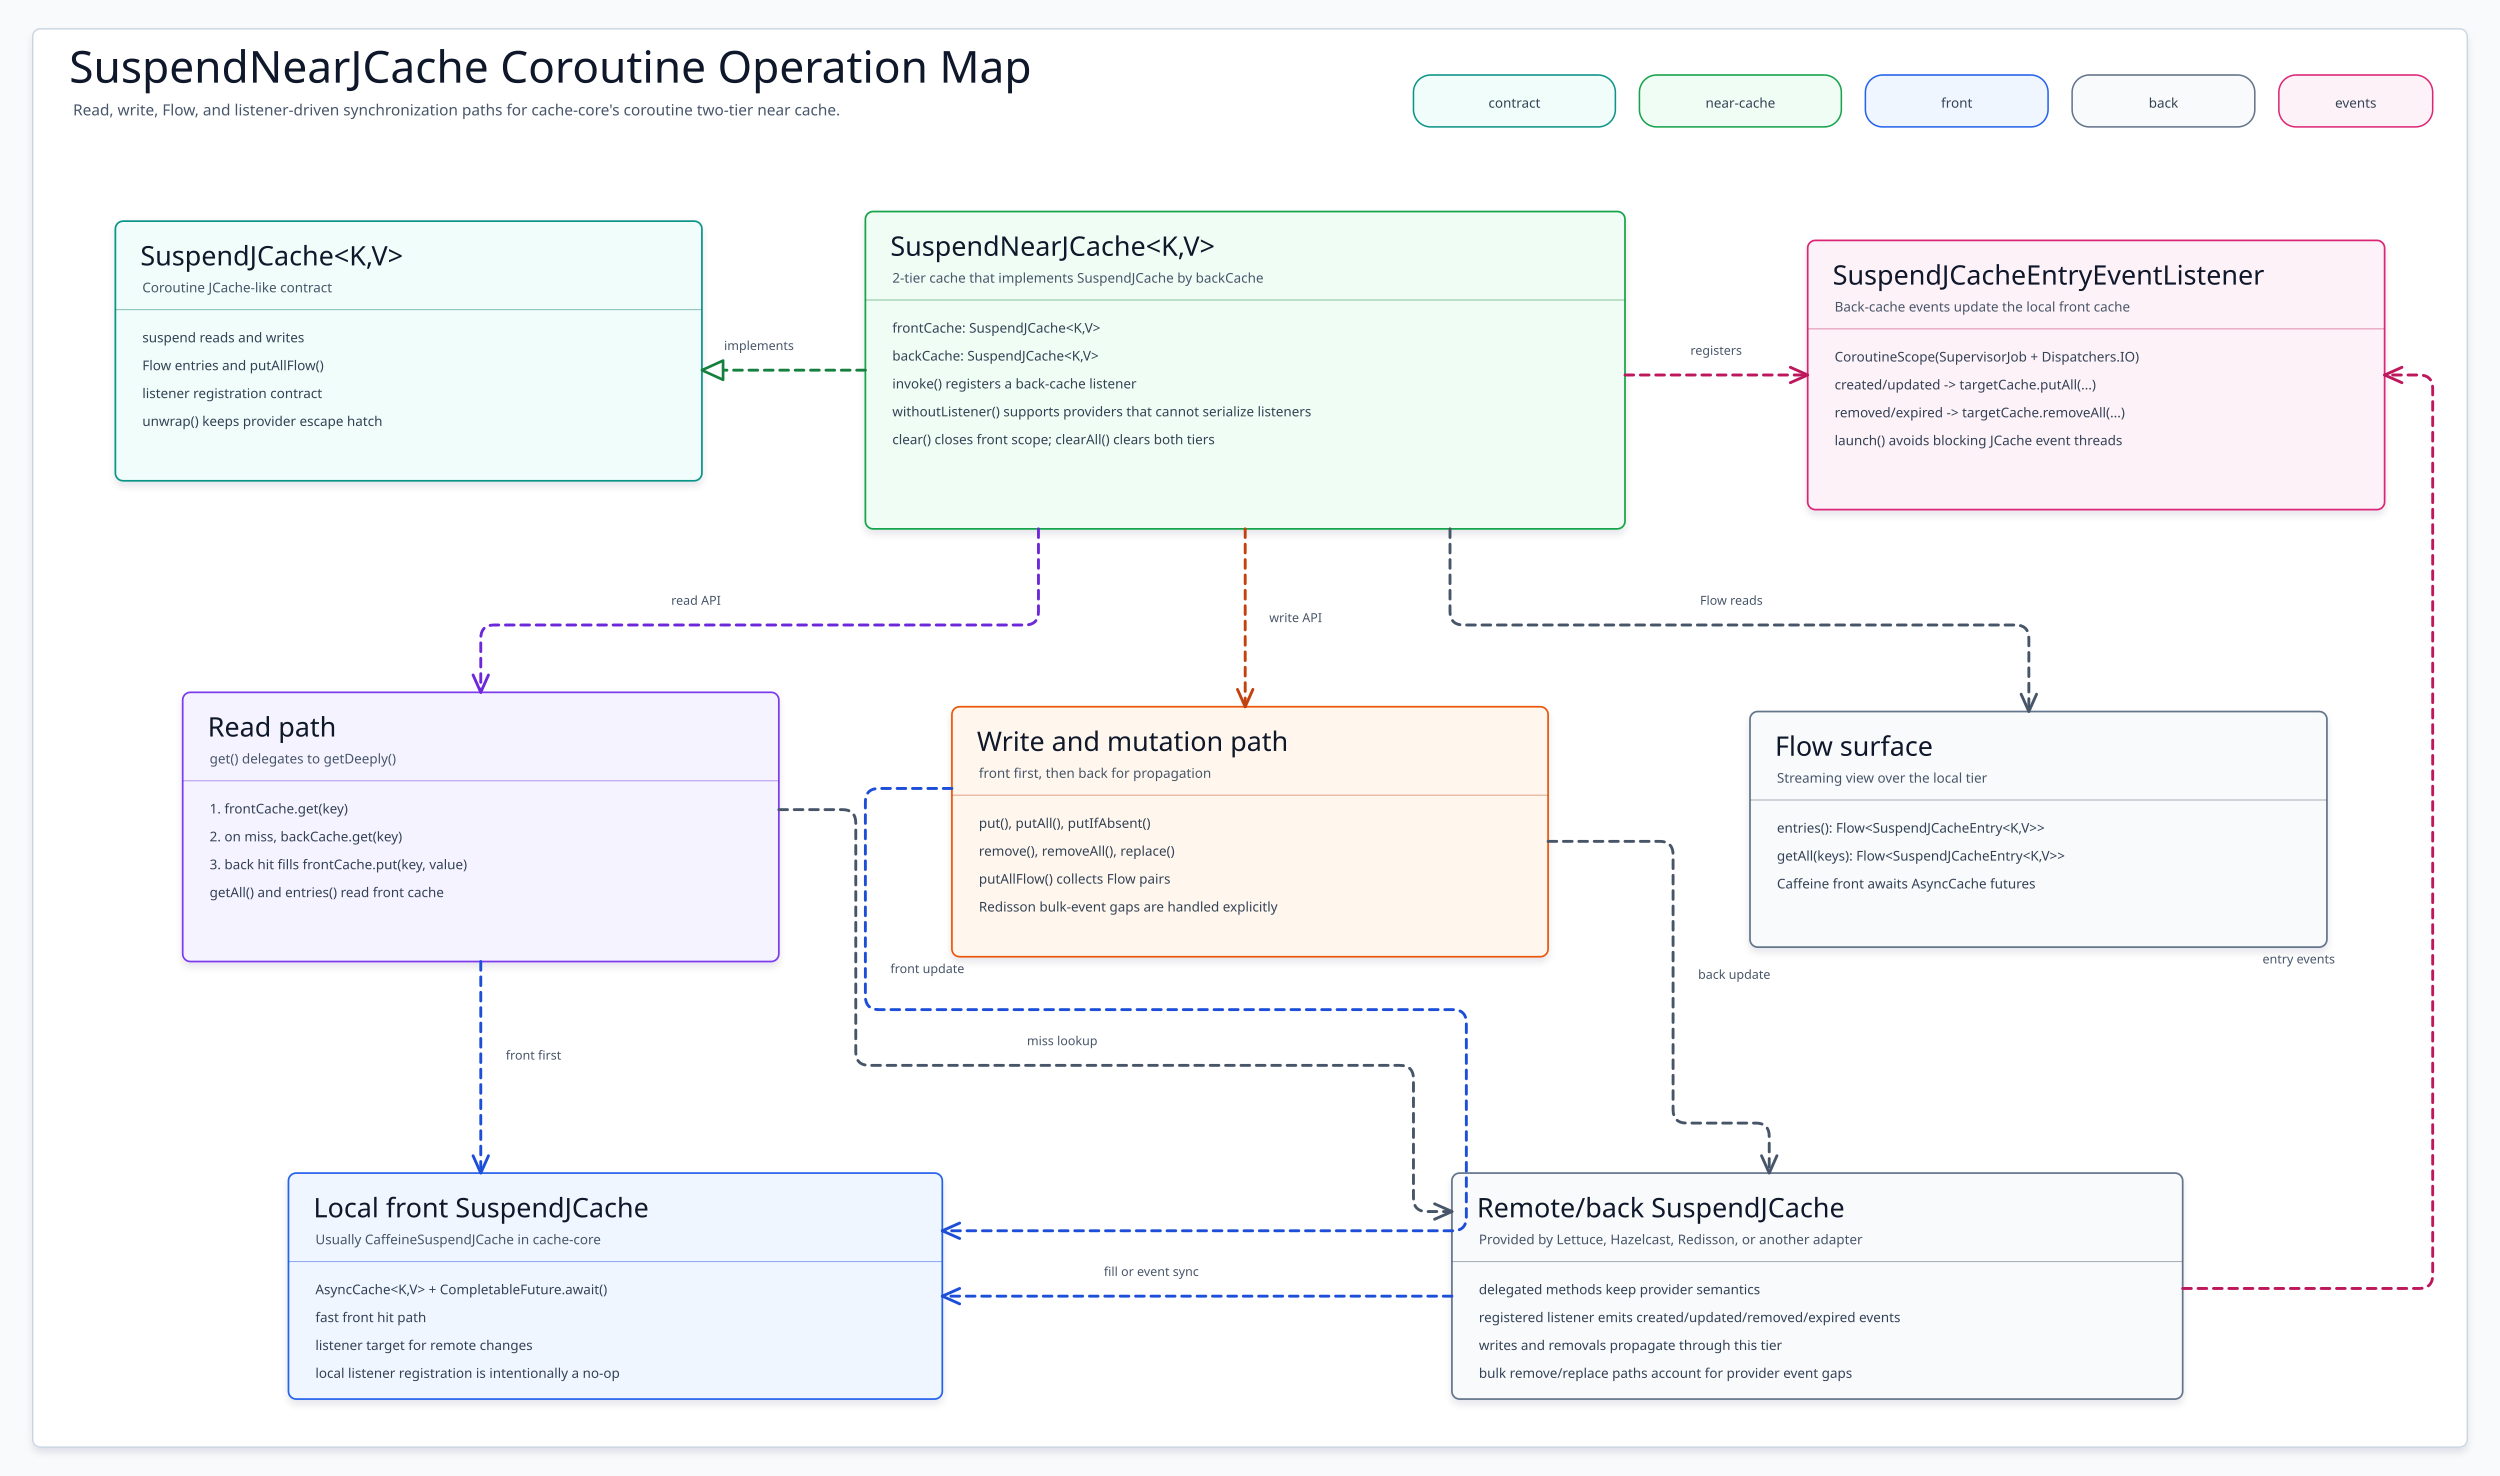
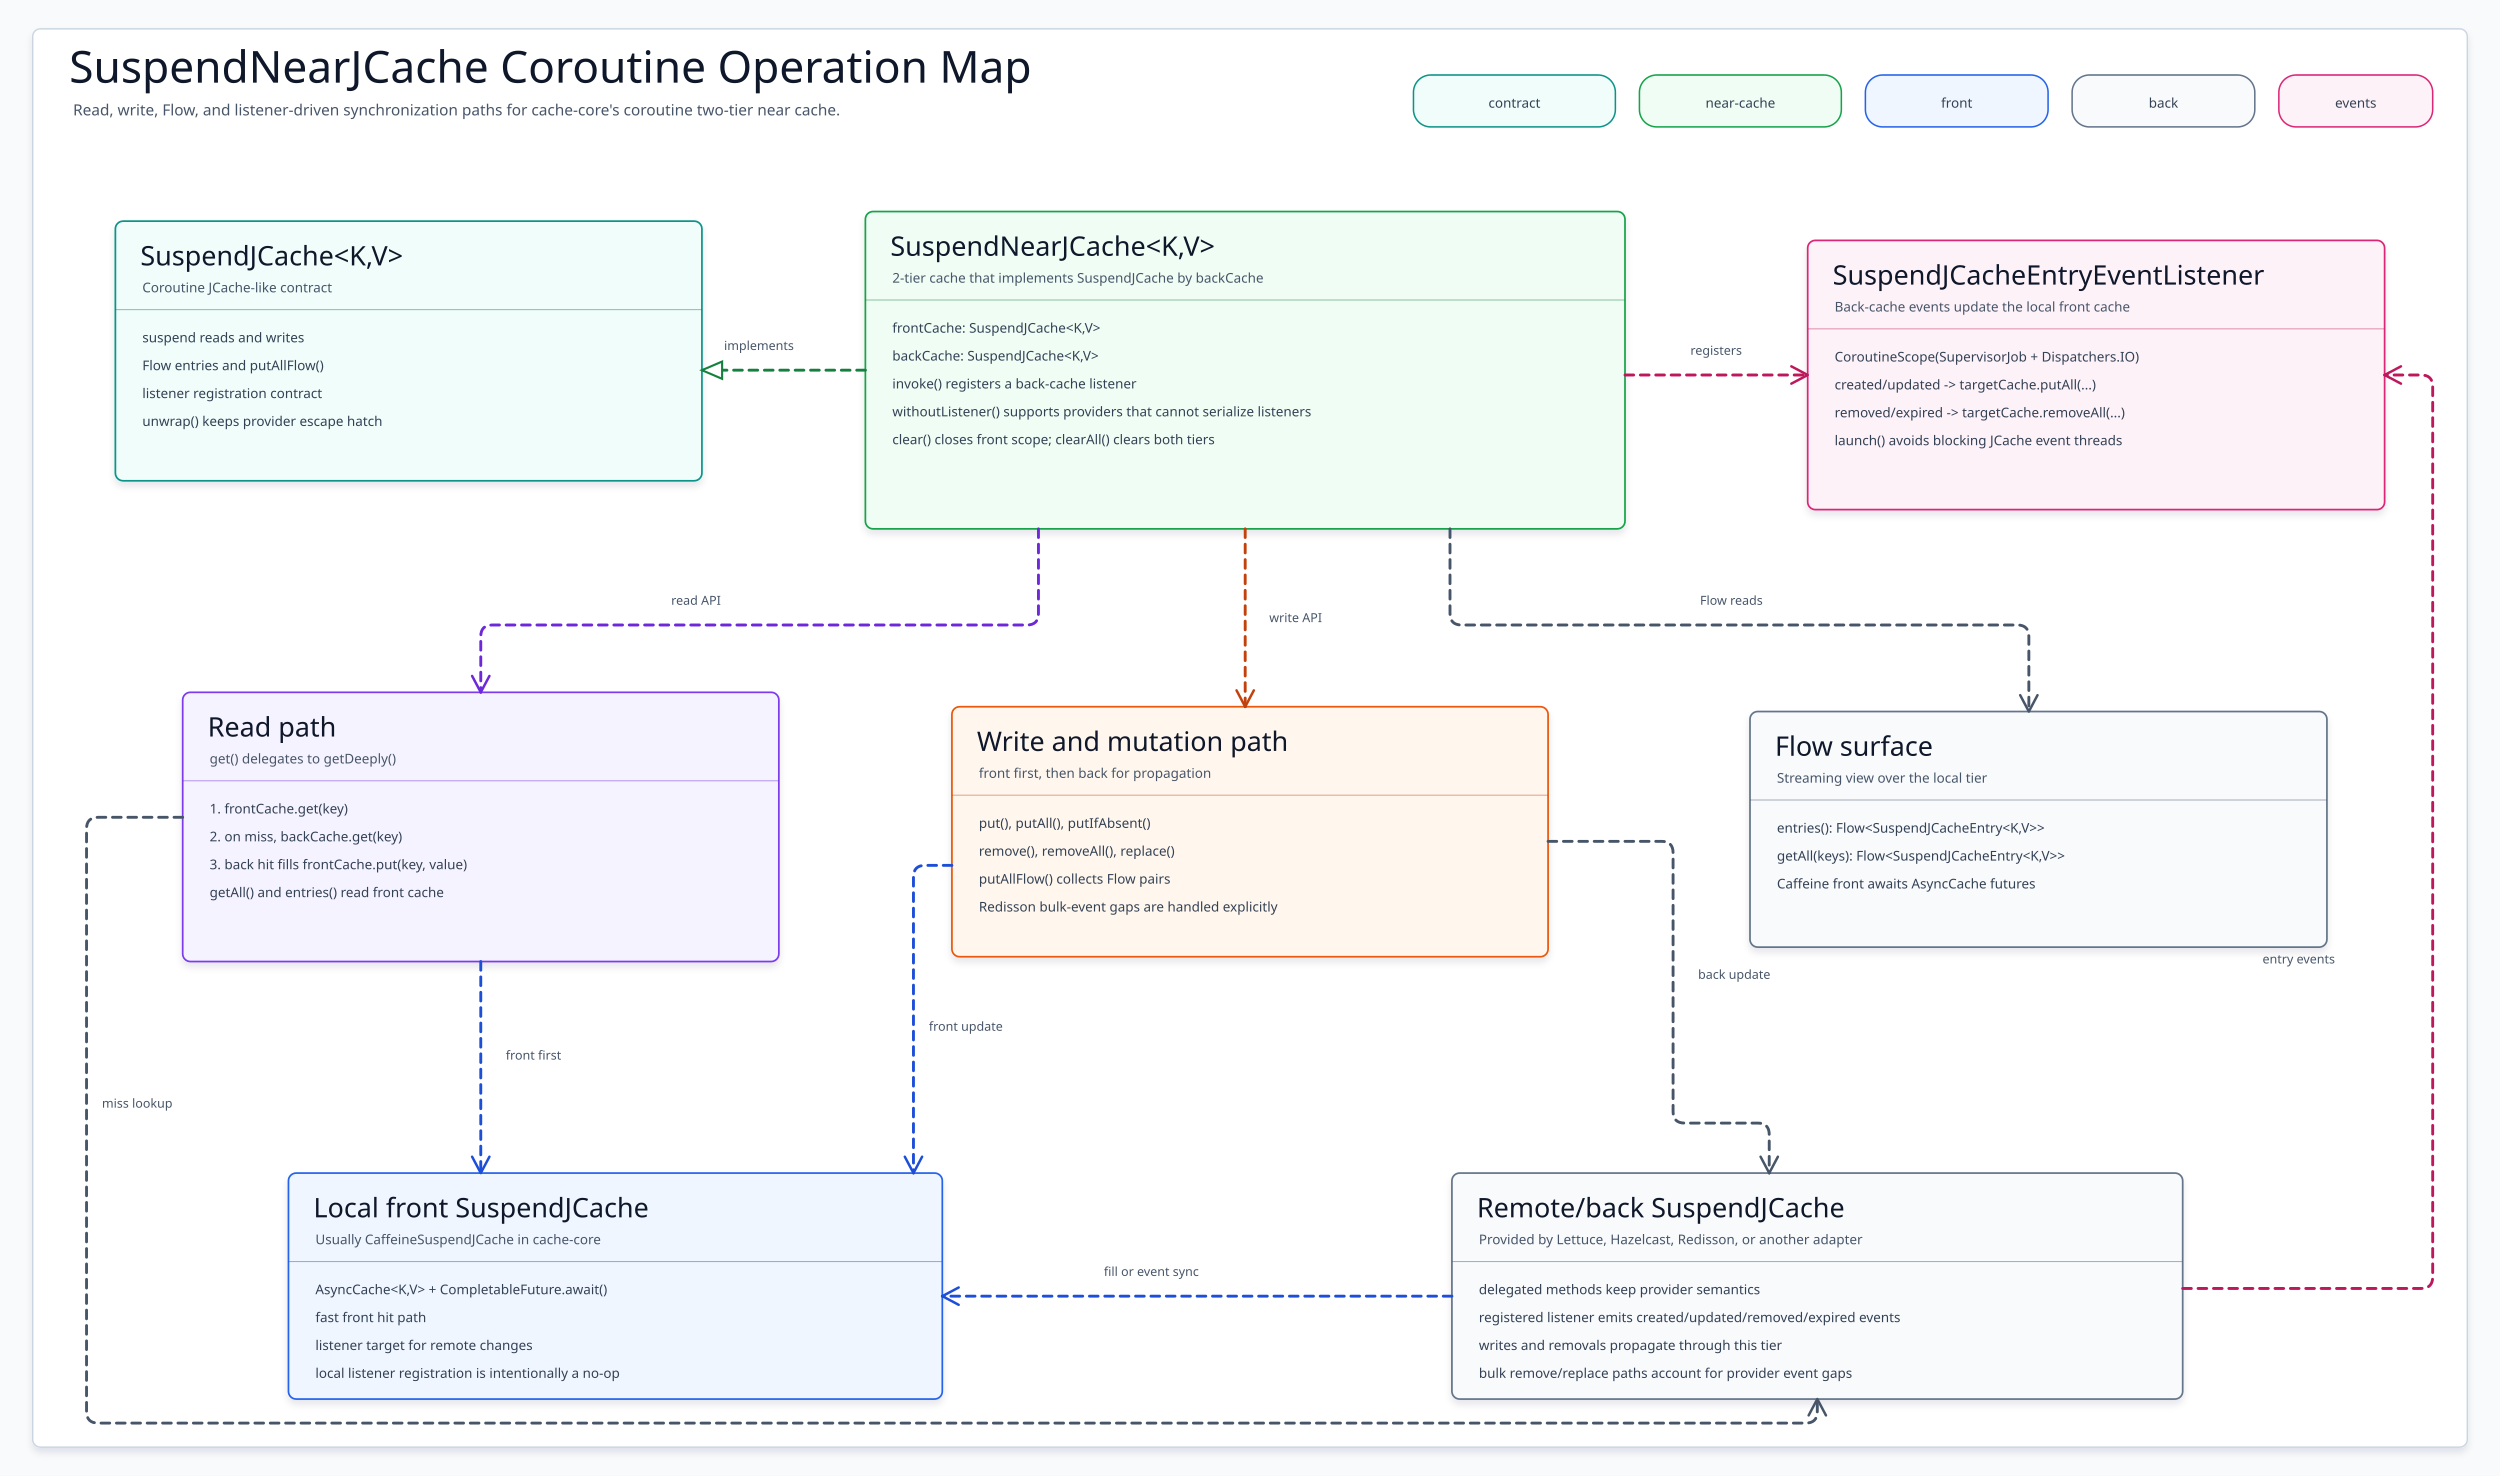
- <svg xmlns="http://www.w3.org/2000/svg" width="2600" height="1535" viewBox="0 0 2600 1535" role="img" aria-label="SuspendNearJCache Coroutine Operation Diagram">
+ <svg xmlns="http://www.w3.org/2000/svg" width="2600" height="1535" viewBox="0 0 2600 1535" role="img" aria-label="SuspendNearJCache Coroutine Operation Diagram" data-layout="operation-map" data-allow-grid="true">
  <defs>
    <filter id="shadow" x="-8%" y="-8%" width="116%" height="116%">
      <feDropShadow dx="0" dy="5" stdDeviation="4" flood-color="#0F172A" flood-opacity="0.10" />
    </filter>
    <marker id="arrow-teal" markerWidth="22" markerHeight="22" refX="19" refY="11" orient="auto" markerUnits="userSpaceOnUse">
-       <path stroke-dasharray="none" d="M 2 2 L 19 11 L 2 20" fill="none" stroke="#0F766E" stroke-width="2.6" stroke-linecap="round" stroke-linejoin="round" style="stroke-dasharray:none" />
-     </marker>
-     <marker id="triangle-teal" markerWidth="26" markerHeight="22" refX="23" refY="11" orient="auto" markerUnits="userSpaceOnUse" style="stroke-dasharray:none!important" stroke-dasharray="none">
-       <path d="M -2 -2 L 28 11 L -2 24 Z" fill="#FFFFFF" stroke="none" stroke-dasharray="none" style="stroke-dasharray:none!important" />
-       <path class="markerSolid" d="M 2 2 L 23 11 L 2 20 Z" fill="#FFFFFF" stroke="#0F766E" stroke-width="2.8" stroke-linejoin="round" stroke-linecap="butt" stroke-dasharray="none" style="stroke-dasharray:none!important" />
-     </marker>
-     <marker id="arrow-blue" markerWidth="18" markerHeight="18" refX="16" refY="9" orient="auto" markerUnits="userSpaceOnUse" overflow="visible" viewBox="0 0 18 18">
-       <path stroke-dasharray="none" d="M 3 3 L 16 9 L 3 15" fill="none" stroke="#1D4ED8" stroke-width="2.4" stroke-linecap="butt" stroke-linejoin="round" style="stroke-dasharray:none" />
-     </marker>
-     <marker id="triangle-blue" markerWidth="26" markerHeight="22" refX="23" refY="11" orient="auto" markerUnits="userSpaceOnUse" style="stroke-dasharray:none!important" stroke-dasharray="none">
-       <path d="M -2 -2 L 28 11 L -2 24 Z" fill="#FFFFFF" stroke="none" stroke-dasharray="none" style="stroke-dasharray:none!important" />
-       <path class="markerSolid" d="M 2 2 L 23 11 L 2 20 Z" fill="#FFFFFF" stroke="#1D4ED8" stroke-width="2.8" stroke-linejoin="round" stroke-linecap="butt" stroke-dasharray="none" style="stroke-dasharray:none!important" />
+       <path d="M 2 2 L 19 11 L 2 20" fill="none" stroke="#0F766E" stroke-width="2.6" stroke-linecap="round" stroke-linejoin="round" />
+     </marker>
+     <marker id="triangle-teal" markerWidth="26" markerHeight="22" refX="23" refY="11" orient="auto" markerUnits="userSpaceOnUse">
+       <path d="M 2 2 L 23 11 L 2 20 Z" fill="#FFFFFF" stroke="#0F766E" stroke-width="2.2" />
+     </marker>
+     <marker id="arrow-blue" markerWidth="22" markerHeight="22" refX="19" refY="11" orient="auto" markerUnits="userSpaceOnUse">
+       <path d="M 2 2 L 19 11 L 2 20" fill="none" stroke="#1D4ED8" stroke-width="2.6" stroke-linecap="round" stroke-linejoin="round" />
+     </marker>
+     <marker id="triangle-blue" markerWidth="26" markerHeight="22" refX="23" refY="11" orient="auto" markerUnits="userSpaceOnUse">
+       <path d="M 2 2 L 23 11 L 2 20 Z" fill="#FFFFFF" stroke="#1D4ED8" stroke-width="2.2" />
    </marker>
    <marker id="arrow-green" markerWidth="22" markerHeight="22" refX="19" refY="11" orient="auto" markerUnits="userSpaceOnUse">
-       <path stroke-dasharray="none" d="M 2 2 L 19 11 L 2 20" fill="none" stroke="#15803D" stroke-width="2.6" stroke-linecap="round" stroke-linejoin="round" style="stroke-dasharray:none" />
-     </marker>
-     <marker id="triangle-green" markerWidth="26" markerHeight="22" refX="23" refY="11" orient="auto" markerUnits="userSpaceOnUse" style="stroke-dasharray:none!important" stroke-dasharray="none">
-       <path d="M -2 -2 L 28 11 L -2 24 Z" fill="#FFFFFF" stroke="none" stroke-dasharray="none" style="stroke-dasharray:none!important" />
-       <path class="markerSolid" d="M 2 2 L 23 11 L 2 20 Z" fill="#FFFFFF" stroke="#15803D" stroke-width="2.8" stroke-linejoin="round" stroke-linecap="butt" stroke-dasharray="none" style="stroke-dasharray:none!important" />
-     </marker>
-     <marker id="arrow-amber" markerWidth="18" markerHeight="18" refX="16" refY="9" orient="auto" markerUnits="userSpaceOnUse" overflow="visible" viewBox="0 0 18 18">
-       <path stroke-dasharray="none" d="M 3 3 L 16 9 L 3 15" fill="none" stroke="#C2410C" stroke-width="2.4" stroke-linecap="butt" stroke-linejoin="round" style="stroke-dasharray:none" />
-     </marker>
-     <marker id="triangle-amber" markerWidth="26" markerHeight="22" refX="23" refY="11" orient="auto" markerUnits="userSpaceOnUse" style="stroke-dasharray:none!important" stroke-dasharray="none">
-       <path d="M -2 -2 L 28 11 L -2 24 Z" fill="#FFFFFF" stroke="none" stroke-dasharray="none" style="stroke-dasharray:none!important" />
-       <path class="markerSolid" d="M 2 2 L 23 11 L 2 20 Z" fill="#FFFFFF" stroke="#C2410C" stroke-width="2.8" stroke-linejoin="round" stroke-linecap="butt" stroke-dasharray="none" style="stroke-dasharray:none!important" />
-     </marker>
-     <marker id="arrow-pink" markerWidth="18" markerHeight="18" refX="16" refY="9" orient="auto" markerUnits="userSpaceOnUse" overflow="visible" viewBox="0 0 18 18">
-       <path stroke-dasharray="none" d="M 3 3 L 16 9 L 3 15" fill="none" stroke="#BE185D" stroke-width="2.4" stroke-linecap="butt" stroke-linejoin="round" style="stroke-dasharray:none" />
-     </marker>
-     <marker id="triangle-pink" markerWidth="26" markerHeight="22" refX="23" refY="11" orient="auto" markerUnits="userSpaceOnUse" style="stroke-dasharray:none!important" stroke-dasharray="none">
-       <path d="M -2 -2 L 28 11 L -2 24 Z" fill="#FFFFFF" stroke="none" stroke-dasharray="none" style="stroke-dasharray:none!important" />
-       <path class="markerSolid" d="M 2 2 L 23 11 L 2 20 Z" fill="#FFFFFF" stroke="#BE185D" stroke-width="2.8" stroke-linejoin="round" stroke-linecap="butt" stroke-dasharray="none" style="stroke-dasharray:none!important" />
-     </marker>
-     <marker id="arrow-purple" markerWidth="18" markerHeight="18" refX="16" refY="9" orient="auto" markerUnits="userSpaceOnUse" overflow="visible" viewBox="0 0 18 18">
-       <path stroke-dasharray="none" d="M 3 3 L 16 9 L 3 15" fill="none" stroke="#6D28D9" stroke-width="2.4" stroke-linecap="butt" stroke-linejoin="round" style="stroke-dasharray:none" />
-     </marker>
-     <marker id="triangle-purple" markerWidth="26" markerHeight="22" refX="23" refY="11" orient="auto" markerUnits="userSpaceOnUse" style="stroke-dasharray:none!important" stroke-dasharray="none">
-       <path d="M -2 -2 L 28 11 L -2 24 Z" fill="#FFFFFF" stroke="none" stroke-dasharray="none" style="stroke-dasharray:none!important" />
-       <path class="markerSolid" d="M 2 2 L 23 11 L 2 20 Z" fill="#FFFFFF" stroke="#6D28D9" stroke-width="2.8" stroke-linejoin="round" stroke-linecap="butt" stroke-dasharray="none" style="stroke-dasharray:none!important" />
-     </marker>
-     <marker id="arrow-slate" markerWidth="18" markerHeight="18" refX="16" refY="9" orient="auto" markerUnits="userSpaceOnUse" overflow="visible" viewBox="0 0 18 18">
-       <path stroke-dasharray="none" d="M 3 3 L 16 9 L 3 15" fill="none" stroke="#475569" stroke-width="2.4" stroke-linecap="butt" stroke-linejoin="round" style="stroke-dasharray:none" />
-     </marker>
-     <marker id="triangle-slate" markerWidth="26" markerHeight="22" refX="23" refY="11" orient="auto" markerUnits="userSpaceOnUse" style="stroke-dasharray:none!important" stroke-dasharray="none">
-       <path d="M -2 -2 L 28 11 L -2 24 Z" fill="#FFFFFF" stroke="none" stroke-dasharray="none" style="stroke-dasharray:none!important" />
-       <path class="markerSolid" d="M 2 2 L 23 11 L 2 20 Z" fill="#FFFFFF" stroke="#475569" stroke-width="2.8" stroke-linejoin="round" stroke-linecap="butt" stroke-dasharray="none" style="stroke-dasharray:none!important" />
+       <path d="M 2 2 L 19 11 L 2 20" fill="none" stroke="#15803D" stroke-width="2.6" stroke-linecap="round" stroke-linejoin="round" />
+     </marker>
+     <marker id="triangle-green" markerWidth="26" markerHeight="22" refX="23" refY="11" orient="auto" markerUnits="userSpaceOnUse">
+       <path d="M 2 2 L 23 11 L 2 20 Z" fill="#FFFFFF" stroke="#15803D" stroke-width="2.2" />
+     </marker>
+     <marker id="arrow-amber" markerWidth="22" markerHeight="22" refX="19" refY="11" orient="auto" markerUnits="userSpaceOnUse">
+       <path d="M 2 2 L 19 11 L 2 20" fill="none" stroke="#C2410C" stroke-width="2.6" stroke-linecap="round" stroke-linejoin="round" />
+     </marker>
+     <marker id="triangle-amber" markerWidth="26" markerHeight="22" refX="23" refY="11" orient="auto" markerUnits="userSpaceOnUse">
+       <path d="M 2 2 L 23 11 L 2 20 Z" fill="#FFFFFF" stroke="#C2410C" stroke-width="2.2" />
+     </marker>
+     <marker id="arrow-pink" markerWidth="22" markerHeight="22" refX="19" refY="11" orient="auto" markerUnits="userSpaceOnUse">
+       <path d="M 2 2 L 19 11 L 2 20" fill="none" stroke="#BE185D" stroke-width="2.6" stroke-linecap="round" stroke-linejoin="round" />
+     </marker>
+     <marker id="triangle-pink" markerWidth="26" markerHeight="22" refX="23" refY="11" orient="auto" markerUnits="userSpaceOnUse">
+       <path d="M 2 2 L 23 11 L 2 20 Z" fill="#FFFFFF" stroke="#BE185D" stroke-width="2.2" />
+     </marker>
+     <marker id="arrow-purple" markerWidth="22" markerHeight="22" refX="19" refY="11" orient="auto" markerUnits="userSpaceOnUse">
+       <path d="M 2 2 L 19 11 L 2 20" fill="none" stroke="#6D28D9" stroke-width="2.6" stroke-linecap="round" stroke-linejoin="round" />
+     </marker>
+     <marker id="triangle-purple" markerWidth="26" markerHeight="22" refX="23" refY="11" orient="auto" markerUnits="userSpaceOnUse">
+       <path d="M 2 2 L 23 11 L 2 20 Z" fill="#FFFFFF" stroke="#6D28D9" stroke-width="2.2" />
+     </marker>
+     <marker id="arrow-slate" markerWidth="22" markerHeight="22" refX="19" refY="11" orient="auto" markerUnits="userSpaceOnUse">
+       <path d="M 2 2 L 19 11 L 2 20" fill="none" stroke="#475569" stroke-width="2.6" stroke-linecap="round" stroke-linejoin="round" />
+     </marker>
+     <marker id="triangle-slate" markerWidth="26" markerHeight="22" refX="23" refY="11" orient="auto" markerUnits="userSpaceOnUse">
+       <path d="M 2 2 L 23 11 L 2 20 Z" fill="#FFFFFF" stroke="#475569" stroke-width="2.2" />
    </marker>
    <style>
    svg{font-family:"Architects Daughter","Comic Mono","Comic Sans MS",ui-sans-serif,system-ui,sans-serif}
    .canvas{fill:#F8FAFC}.frame{fill:#FFFFFF;stroke:#CBD5E1;stroke-width:1.5;filter:url(#shadow)}
    .title{font-family:"Architects Daughter";font-size:46px;fill:#0F172A}.subtitle{font-family:"Comic Mono";font-size:16px;fill:#475569}
    .chip{stroke-width:1.6}.chipText{font-family:"Comic Mono";font-size:14px;fill:#334155}
    .card{stroke-width:1.8;filter:url(#shadow)}.cardTitle{font-family:"Architects Daughter";font-size:28px;fill:#0F172A}.cardSub{font-family:"Comic Mono";font-size:14px;fill:#475569}
    .line{font-family:"Comic Mono";font-size:14px;fill:#334155}.divider{stroke-width:1.1;opacity:.45}
    .edge{fill:none;stroke-width:3;stroke-linecap:round;stroke-linejoin:round}.dashed{stroke-dasharray:9 7}.edgeLabel{font-family:"Comic Mono";font-size:13px;fill:#475569}
  </style>
  </defs>
  <rect class="canvas" width="2600" height="1535" />
  <rect class="frame" x="34" y="30" width="2532" height="1475" rx="8" />
  <text class="title" x="72" y="86">SuspendNearJCache Coroutine Operation Map</text>
  <text class="subtitle" x="76" y="120">Read, write, Flow, and listener-driven synchronization paths for cache-core's coroutine two-tier near cache.</text>
  <g>
    <rect class="chip" x="1470" y="78" width="210" height="54" rx="18" fill="#F0FDFA" stroke="#0D9488" />
    <text class="chipText" x="1575" y="112" text-anchor="middle">contract</text>
  </g>
  <g>
    <rect class="chip" x="1705" y="78" width="210" height="54" rx="18" fill="#F0FDF4" stroke="#16A34A" />
    <text class="chipText" x="1810" y="112" text-anchor="middle">near-cache</text>
  </g>
  <g>
    <rect class="chip" x="1940" y="78" width="190" height="54" rx="18" fill="#EFF6FF" stroke="#2563EB" />
    <text class="chipText" x="2035" y="112" text-anchor="middle">front</text>
  </g>
  <g>
    <rect class="chip" x="2155" y="78" width="190" height="54" rx="18" fill="#F8FAFC" stroke="#64748B" />
    <text class="chipText" x="2250" y="112" text-anchor="middle">back</text>
  </g>
  <g>
    <rect class="chip" x="2370" y="78" width="160" height="54" rx="18" fill="#FDF2F8" stroke="#DB2777" />
    <text class="chipText" x="2450" y="112" text-anchor="middle">events</text>
  </g>
  <g id="SuspendJCache">
    <rect class="card" x="120" y="230" width="610" height="270" rx="8" fill="#F0FDFA" stroke="#0D9488" />
    <text class="cardTitle" x="146" y="276">SuspendJCache&lt;K,V&gt;</text>
    <text class="cardSub" x="148" y="304">Coroutine JCache-like contract</text>
    <path class="divider" d="M120 322H730" stroke="#0F766E" />
    <text class="line" x="148" y="356">suspend reads and writes</text>
    <text class="line" x="148" y="385">Flow entries and putAllFlow()</text>
    <text class="line" x="148" y="414">listener registration contract</text>
    <text class="line" x="148" y="443">unwrap() keeps provider escape hatch</text>
  </g>
  <g id="SuspendNearJCache">
    <rect class="card" x="900" y="220" width="790" height="330" rx="8" fill="#F0FDF4" stroke="#16A34A" />
    <text class="cardTitle" x="926" y="266">SuspendNearJCache&lt;K,V&gt;</text>
    <text class="cardSub" x="928" y="294">2-tier cache that implements SuspendJCache by backCache</text>
    <path class="divider" d="M900 312H1690" stroke="#15803D" />
    <text class="line" x="928" y="346">frontCache: SuspendJCache&lt;K,V&gt;</text>
    <text class="line" x="928" y="375">backCache: SuspendJCache&lt;K,V&gt;</text>
    <text class="line" x="928" y="404">invoke() registers a back-cache listener</text>
    <text class="line" x="928" y="433">withoutListener() supports providers that cannot serialize listeners</text>
    <text class="line" x="928" y="462">clear() closes front scope; clearAll() clears both tiers</text>
  </g>
  <g id="Listener">
    <rect class="card" x="1880" y="250" width="600" height="280" rx="8" fill="#FDF2F8" stroke="#DB2777" />
    <text class="cardTitle" x="1906" y="296">SuspendJCacheEntryEventListener</text>
    <text class="cardSub" x="1908" y="324">Back-cache events update the local front cache</text>
    <path class="divider" d="M1880 342H2480" stroke="#BE185D" />
    <text class="line" x="1908" y="376">CoroutineScope(SupervisorJob + Dispatchers.IO)</text>
    <text class="line" x="1908" y="405">created/updated -&gt; targetCache.putAll(...)</text>
    <text class="line" x="1908" y="434">removed/expired -&gt; targetCache.removeAll(...)</text>
    <text class="line" x="1908" y="463">launch() avoids blocking JCache event threads</text>
  </g>
  <g id="ReadPath">
    <rect class="card" x="190" y="720" width="620" height="280" rx="8" fill="#F5F3FF" stroke="#7C3AED" />
    <text class="cardTitle" x="216" y="766">Read path</text>
    <text class="cardSub" x="218" y="794">get() delegates to getDeeply()</text>
    <path class="divider" d="M190 812H810" stroke="#6D28D9" />
    <text class="line" x="218" y="846">1. frontCache.get(key)</text>
    <text class="line" x="218" y="875">2. on miss, backCache.get(key)</text>
    <text class="line" x="218" y="904">3. back hit fills frontCache.put(key, value)</text>
    <text class="line" x="218" y="933">getAll() and entries() read front cache</text>
  </g>
  <g id="WritePath">
    <rect class="card" x="990" y="735" width="620" height="260" rx="8" fill="#FFF7ED" stroke="#EA580C" />
    <text class="cardTitle" x="1016" y="781">Write and mutation path</text>
    <text class="cardSub" x="1018" y="809">front first, then back for propagation</text>
    <path class="divider" d="M990 827H1610" stroke="#C2410C" />
    <text class="line" x="1018" y="861">put(), putAll(), putIfAbsent()</text>
    <text class="line" x="1018" y="890">remove(), removeAll(), replace()</text>
    <text class="line" x="1018" y="919">putAllFlow() collects Flow pairs</text>
    <text class="line" x="1018" y="948">Redisson bulk-event gaps are handled explicitly</text>
  </g>
  <g id="FlowPath">
    <rect class="card" x="1820" y="740" width="600" height="245" rx="8" fill="#F8FAFC" stroke="#64748B" />
    <text class="cardTitle" x="1846" y="786">Flow surface</text>
    <text class="cardSub" x="1848" y="814">Streaming view over the local tier</text>
    <path class="divider" d="M1820 832H2420" stroke="#475569" />
    <text class="line" x="1848" y="866">entries(): Flow&lt;SuspendJCacheEntry&lt;K,V&gt;&gt;</text>
    <text class="line" x="1848" y="895">getAll(keys): Flow&lt;SuspendJCacheEntry&lt;K,V&gt;&gt;</text>
    <text class="line" x="1848" y="924">Caffeine front awaits AsyncCache futures</text>
  </g>
  <g id="FrontCache">
    <rect class="card" x="300" y="1220" width="680" height="235" rx="8" fill="#EFF6FF" stroke="#2563EB" />
    <text class="cardTitle" x="326" y="1266">Local front SuspendJCache</text>
    <text class="cardSub" x="328" y="1294">Usually CaffeineSuspendJCache in cache-core</text>
    <path class="divider" d="M300 1312H980" stroke="#1D4ED8" />
    <text class="line" x="328" y="1346">AsyncCache&lt;K,V&gt; + CompletableFuture.await()</text>
    <text class="line" x="328" y="1375">fast front hit path</text>
    <text class="line" x="328" y="1404">listener target for remote changes</text>
    <text class="line" x="328" y="1433">local listener registration is intentionally a no-op</text>
  </g>
  <g id="BackCache">
    <rect class="card" x="1510" y="1220" width="760" height="235" rx="8" fill="#F8FAFC" stroke="#64748B" />
    <text class="cardTitle" x="1536" y="1266">Remote/back SuspendJCache</text>
    <text class="cardSub" x="1538" y="1294">Provided by Lettuce, Hazelcast, Redisson, or another adapter</text>
    <path class="divider" d="M1510 1312H2270" stroke="#475569" />
    <text class="line" x="1538" y="1346">delegated methods keep provider semantics</text>
    <text class="line" x="1538" y="1375">registered listener emits created/updated/removed/expired events</text>
    <text class="line" x="1538" y="1404">writes and removals propagate through this tier</text>
    <text class="line" x="1538" y="1433">bulk remove/replace paths account for provider event gaps</text>
  </g>
  <g data-from="SuspendNearJCache" data-to="SuspendJCache">
-     <path class="edge dashed" d="M900 385 L730 385" stroke="#15803D" />
-     <polygon points="730,385 752,375 752,395" fill="#FFFFFF" stroke="none" />
-     <polygon class="markerSolid" points="730,385 752,375 752,395" fill="#FFFFFF" stroke="#15803D" stroke-width="2.8" stroke-linejoin="round" stroke-linecap="butt" stroke-dasharray="none" style="stroke-dasharray:none!important" />
+     <path class="edge dashed" d="M900 385 L730 385" stroke="#15803D" marker-end="url(#triangle-green)" />
    <text class="edgeLabel" x="753" y="364">implements</text>
  </g>
  <g data-from="SuspendNearJCache" data-to="Listener">
-     <path class="edge dashed" d="M1690 390 L1880 390" stroke="#BE185D" />
-     <polyline points="1862,398 1880,390 1862,382" fill="none" stroke="#BE185D" stroke-width="3" stroke-linecap="round" stroke-linejoin="round" stroke-dasharray="none" style="stroke-dasharray:none!important" />
+     <path class="edge dashed" d="M1690 390 L1880 390" stroke="#BE185D" marker-end="url(#arrow-pink)" />
    <text class="edgeLabel" x="1758" y="369">registers</text>
  </g>
  <g data-from="SuspendNearJCache" data-to="ReadPath">
-     <path class="edge dashed" d="M 1080 550 L 1080 636 Q 1080 650 1066 650 L 514 650 Q 500 650 500 664 L 500 720" stroke="#6D28D9" stroke-linecap="round" stroke-linejoin="round" />
-     <polyline points="492,702 500,720 508,702" fill="none" stroke="#6D28D9" stroke-width="3" stroke-linecap="round" stroke-linejoin="round" stroke-dasharray="none" style="stroke-dasharray:none!important" />
+     <path class="edge dashed" d="M1080 550 L1080 638 Q1080 650 1068 650 L512 650 Q500 650 500 662 L500 720" stroke="#6D28D9" marker-end="url(#arrow-purple)" />
    <text class="edgeLabel" x="698" y="629">read API</text>
  </g>
  <g data-from="SuspendNearJCache" data-to="WritePath">
-     <path class="edge dashed" d="M1295 550 L1295 735" stroke="#C2410C" />
-     <polyline points="1287,717 1295,735 1303,717" fill="none" stroke="#C2410C" stroke-width="3" stroke-linecap="round" stroke-linejoin="round" stroke-dasharray="none" style="stroke-dasharray:none!important" />
+     <path class="edge dashed" d="M1295 550 L1295 735" stroke="#C2410C" marker-end="url(#arrow-amber)" />
    <text class="edgeLabel" x="1320" y="647">write API</text>
  </g>
  <g data-from="SuspendNearJCache" data-to="FlowPath">
-     <path class="edge dashed" d="M 1508 550 L 1508 636 Q 1508 650 1522 650 L 2096 650 Q 2110 650 2110 664 L 2110 740" stroke="#475569" stroke-linecap="round" stroke-linejoin="round" />
-     <polyline points="2102,722 2110,740 2118,722" fill="none" stroke="#475569" stroke-width="3" stroke-linecap="round" stroke-linejoin="round" stroke-dasharray="none" style="stroke-dasharray:none!important" />
+     <path class="edge dashed" d="M1508 550 L1508 638 Q1508 650 1520 650 L2098 650 Q2110 650 2110 662 L2110 740" stroke="#475569" marker-end="url(#arrow-slate)" />
    <text class="edgeLabel" x="1768" y="629">Flow reads</text>
  </g>
  <g data-from="ReadPath" data-to="FrontCache">
-     <path class="edge dashed" d="M500 1000 L500 1220" stroke="#1D4ED8" />
-     <polyline points="492,1202 500,1220 508,1202" fill="none" stroke="#1D4ED8" stroke-width="3" stroke-linecap="round" stroke-linejoin="round" stroke-dasharray="none" style="stroke-dasharray:none!important" />
+     <path class="edge dashed" d="M500 1000 L500 1220" stroke="#1D4ED8" marker-end="url(#arrow-blue)" />
    <text class="edgeLabel" x="526" y="1102">front first</text>
  </g>
  <g data-from="WritePath" data-to="FrontCache">
-     <path class="edge dashed" d="M 990 820 L 914 820 Q 900 820 900 834 L 900 1036 Q 900 1050 914 1050 L 1511 1050 Q 1525 1050 1525 1064 L 1525 1266 Q 1525 1280 1511 1280 L 980 1280" stroke="#1D4ED8" stroke-linecap="round" stroke-linejoin="round" />
-     <polyline points="998,1272 980,1280 998,1288" fill="none" stroke="#1D4ED8" stroke-width="3" stroke-linecap="round" stroke-linejoin="round" stroke-dasharray="none" style="stroke-dasharray:none!important" />
-     <text class="edgeLabel" x="926" y="1012">front update</text>
+     <path class="edge dashed" d="M990 900 L962 900 Q950 900 950 912 L950 1220" stroke="#1D4ED8" marker-end="url(#arrow-blue)" />
+     <text class="edgeLabel" x="966" y="1072">front update</text>
  </g>
  <g data-from="WritePath" data-to="BackCache">
-     <path class="edge dashed" d="M 1610 875 L 1726 875 Q 1740 875 1740 889 L 1740 1154 Q 1740 1168 1754 1168 L 1826 1168 Q 1840 1168 1840 1182 L 1840 1220" stroke="#475569" stroke-linecap="round" stroke-linejoin="round" />
-     <polyline points="1832,1202 1840,1220 1848,1202" fill="none" stroke="#475569" stroke-width="3" stroke-linecap="round" stroke-linejoin="round" stroke-dasharray="none" style="stroke-dasharray:none!important" />
+     <path class="edge dashed" d="M1610 875 L1728 875 Q1740 875 1740 887 L1740 1156 Q1740 1168 1752 1168 L1828 1168 Q1840 1168 1840 1180 L1840 1220" stroke="#475569" marker-end="url(#arrow-slate)" />
    <text class="edgeLabel" x="1766" y="1018">back update</text>
  </g>
  <g data-from="ReadPath" data-to="BackCache">
-     <path class="edge dashed" d="M 810 842 L 876 842 Q 890 842 890 856 L 890 1094 Q 890 1108 904 1108 L 1456 1108 Q 1470 1108 1470 1122 L 1470 1246 Q 1470 1260 1484 1260 L 1510 1260" stroke="#475569" stroke-linecap="round" stroke-linejoin="round" />
-     <polyline points="1492,1268 1510,1260 1492,1252" fill="none" stroke="#475569" stroke-width="3" stroke-linecap="round" stroke-linejoin="round" stroke-dasharray="none" style="stroke-dasharray:none!important" />
-     <text class="edgeLabel" x="1068" y="1087">miss lookup</text>
+     <path class="edge dashed" d="M190 850 L102 850 Q90 850 90 862 L90 1468 Q90 1480 102 1480 L1878 1480 Q1890 1480 1890 1468 L1890 1455" stroke="#475569" marker-end="url(#arrow-slate)" />
+     <text class="edgeLabel" x="106" y="1152">miss lookup</text>
  </g>
  <g data-from="BackCache" data-to="FrontCache">
-     <path class="edge dashed" d="M1510 1348 L1220 1348 L980 1348" stroke="#1D4ED8" />
-     <polyline points="998,1340 980,1348 998,1356" fill="none" stroke="#1D4ED8" stroke-width="3" stroke-linecap="round" stroke-linejoin="round" stroke-dasharray="none" style="stroke-dasharray:none!important" />
+     <path class="edge dashed" d="M1510 1348 L1220 1348 L980 1348" stroke="#1D4ED8" marker-end="url(#arrow-blue)" />
    <text class="edgeLabel" x="1148" y="1327">fill or event sync</text>
  </g>
  <g data-from="BackCache" data-to="Listener">
-     <path class="edge dashed" d="M 2270 1340 L 2516 1340 Q 2530 1340 2530 1326 L 2530 404 Q 2530 390 2516 390 L 2480 390" stroke="#BE185D" stroke-linecap="round" stroke-linejoin="round" />
-     <polyline points="2498,382 2480,390 2498,398" fill="none" stroke="#BE185D" stroke-width="3" stroke-linecap="round" stroke-linejoin="round" stroke-dasharray="none" style="stroke-dasharray:none!important" />
+     <path class="edge dashed" d="M2270 1340 L2518 1340 Q2530 1340 2530 1328 L2530 402 Q2530 390 2518 390 L2480 390" stroke="#BE185D" marker-end="url(#arrow-pink)" />
    <text class="edgeLabel" x="2353" y="1002">entry events</text>
  </g>
</svg>
